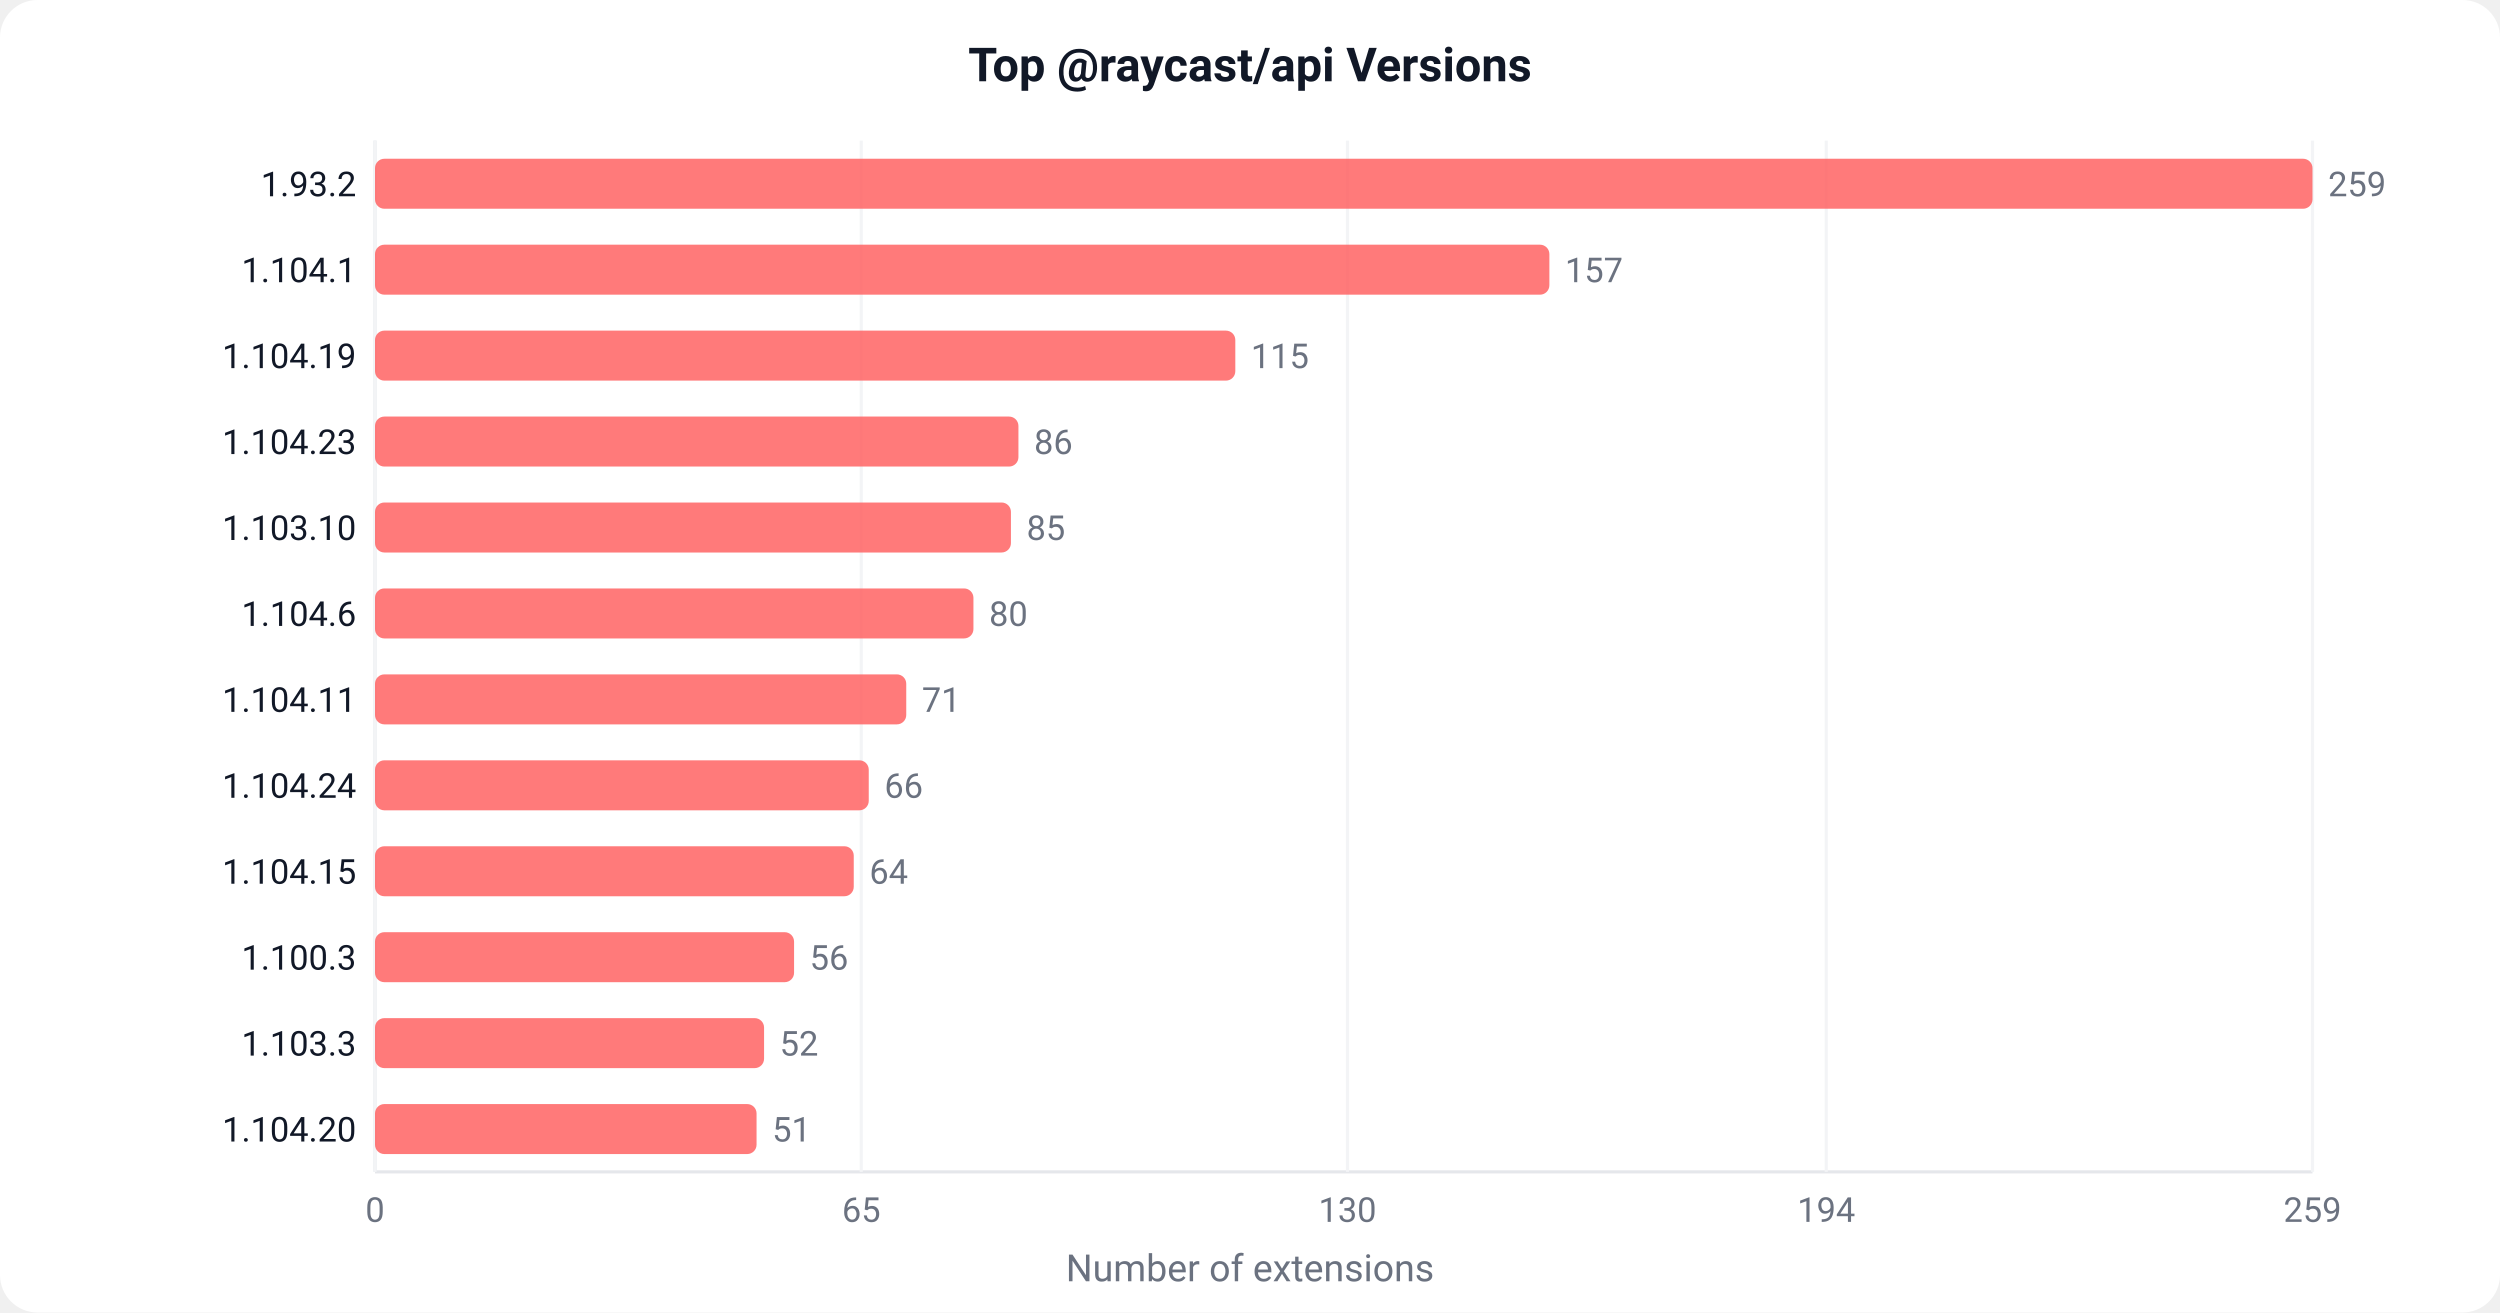
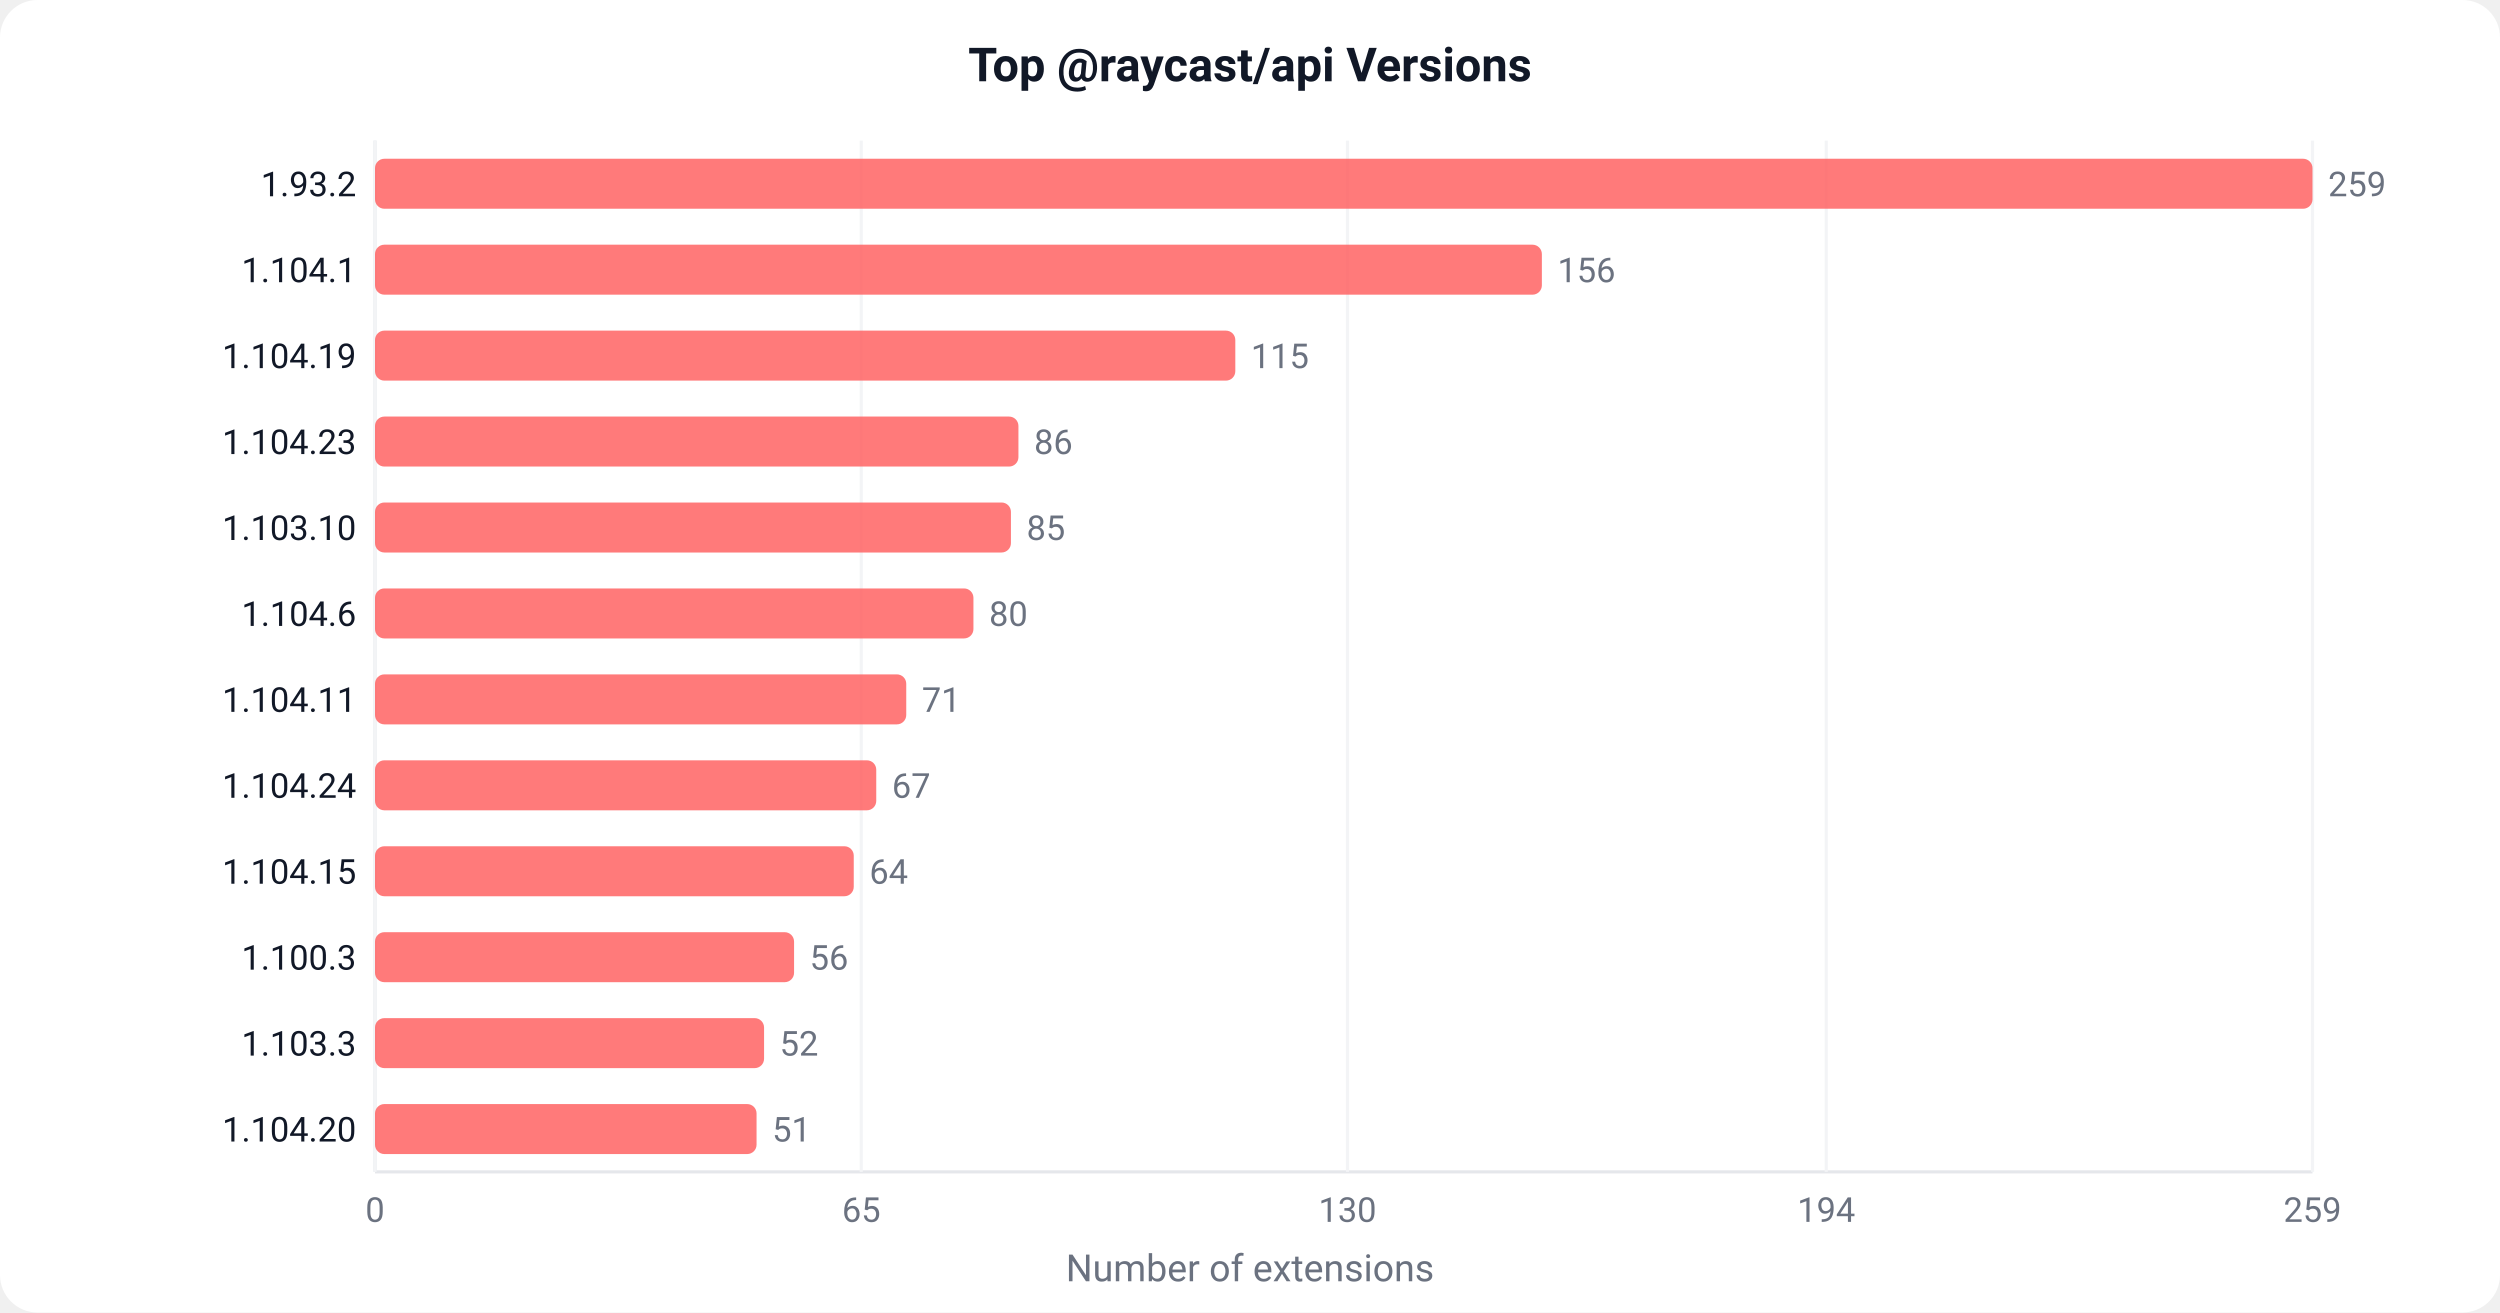
<svg xmlns="http://www.w3.org/2000/svg" width="800" height="420" viewBox="0 0 800 420">
  <defs>
    <style>text { font-family: -apple-system, BlinkMacSystemFont, 'Segoe UI', Roboto, sans-serif; }</style>
  </defs>
  <rect width="800" height="420" fill="#ffffff" rx="12" />
  <text x="400" y="26" text-anchor="middle" font-size="15" font-weight="600" fill="#111827">Top @raycast/api Versions</text>
  <line x1="120" y1="45" x2="120" y2="375" stroke="#e5e7eb" stroke-width="1" />
  <line x1="120" y1="375" x2="740" y2="375" stroke="#e5e7eb" stroke-width="1" />
  <line x1="120.0" y1="45" x2="120.0" y2="375" stroke="#f3f4f6" stroke-width="1" />
  <text x="120.0" y="391.0" text-anchor="middle" font-size="11" fill="#6b7280">0</text>
  <line x1="275.6" y1="45" x2="275.6" y2="375" stroke="#f3f4f6" stroke-width="1" />
  <text x="275.6" y="391.0" text-anchor="middle" font-size="11" fill="#6b7280">65</text>
  <line x1="431.2" y1="45" x2="431.2" y2="375" stroke="#f3f4f6" stroke-width="1" />
  <text x="431.2" y="391.0" text-anchor="middle" font-size="11" fill="#6b7280">130</text>
  <line x1="584.4" y1="45" x2="584.4" y2="375" stroke="#f3f4f6" stroke-width="1" />
  <text x="584.4" y="391.0" text-anchor="middle" font-size="11" fill="#6b7280">194</text>
  <line x1="740.0" y1="45" x2="740.0" y2="375" stroke="#f3f4f6" stroke-width="1" />
  <text x="740.0" y="391.0" text-anchor="middle" font-size="11" fill="#6b7280">259</text>
  <rect x="120" y="50.8" width="620.0" height="16" fill="#FF6363" rx="3" opacity="0.85" />
  <text x="114" y="62.8" text-anchor="end" font-size="11" fill="#111827">1.93.2</text>
  <text x="745.0" y="62.8" font-size="11" fill="#6b7280">259</text>
-   <rect x="120" y="78.3" width="375.8" height="16" fill="#FF6363" rx="3" opacity="0.85" />
+   <rect x="120" y="78.3" width="373.4" height="16" fill="#FF6363" rx="3" opacity="0.85" />
  <text x="114" y="90.3" text-anchor="end" font-size="11" fill="#111827">1.104.1</text>
-   <text x="500.8" y="90.3" font-size="11" fill="#6b7280">157</text>
+   <text x="498.4" y="90.3" font-size="11" fill="#6b7280">156</text>
  <rect x="120" y="105.8" width="275.3" height="16" fill="#FF6363" rx="3" opacity="0.85" />
  <text x="114" y="117.8" text-anchor="end" font-size="11" fill="#111827">1.104.19</text>
  <text x="400.3" y="117.8" font-size="11" fill="#6b7280">115</text>
  <rect x="120" y="133.3" width="205.9" height="16" fill="#FF6363" rx="3" opacity="0.85" />
  <text x="114" y="145.3" text-anchor="end" font-size="11" fill="#111827">1.104.23</text>
  <text x="330.9" y="145.3" font-size="11" fill="#6b7280">86</text>
  <rect x="120" y="160.8" width="203.5" height="16" fill="#FF6363" rx="3" opacity="0.85" />
  <text x="114" y="172.8" text-anchor="end" font-size="11" fill="#111827">1.103.10</text>
  <text x="328.5" y="172.8" font-size="11" fill="#6b7280">85</text>
  <rect x="120" y="188.3" width="191.5" height="16" fill="#FF6363" rx="3" opacity="0.85" />
  <text x="114" y="200.3" text-anchor="end" font-size="11" fill="#111827">1.104.6</text>
  <text x="316.5" y="200.3" font-size="11" fill="#6b7280">80</text>
  <rect x="120" y="215.8" width="170.0" height="16" fill="#FF6363" rx="3" opacity="0.85" />
  <text x="114" y="227.8" text-anchor="end" font-size="11" fill="#111827">1.104.11</text>
  <text x="295.0" y="227.8" font-size="11" fill="#6b7280">71</text>
-   <rect x="120" y="243.3" width="158.0" height="16" fill="#FF6363" rx="3" opacity="0.85" />
+   <rect x="120" y="243.3" width="160.4" height="16" fill="#FF6363" rx="3" opacity="0.85" />
  <text x="114" y="255.3" text-anchor="end" font-size="11" fill="#111827">1.104.24</text>
-   <text x="283.0" y="255.3" font-size="11" fill="#6b7280">66</text>
+   <text x="285.4" y="255.3" font-size="11" fill="#6b7280">67</text>
  <rect x="120" y="270.8" width="153.2" height="16" fill="#FF6363" rx="3" opacity="0.85" />
  <text x="114" y="282.8" text-anchor="end" font-size="11" fill="#111827">1.104.15</text>
  <text x="278.2" y="282.8" font-size="11" fill="#6b7280">64</text>
  <rect x="120" y="298.3" width="134.1" height="16" fill="#FF6363" rx="3" opacity="0.85" />
  <text x="114" y="310.3" text-anchor="end" font-size="11" fill="#111827">1.100.3</text>
  <text x="259.1" y="310.3" font-size="11" fill="#6b7280">56</text>
  <rect x="120" y="325.8" width="124.5" height="16" fill="#FF6363" rx="3" opacity="0.85" />
  <text x="114" y="337.8" text-anchor="end" font-size="11" fill="#111827">1.103.3</text>
  <text x="249.5" y="337.8" font-size="11" fill="#6b7280">52</text>
  <rect x="120" y="353.3" width="122.1" height="16" fill="#FF6363" rx="3" opacity="0.85" />
  <text x="114" y="365.3" text-anchor="end" font-size="11" fill="#111827">1.104.20</text>
  <text x="247.1" y="365.3" font-size="11" fill="#6b7280">51</text>
  <text x="400" y="410" text-anchor="middle" font-size="12" fill="#6b7280">Number of extensions</text>
</svg>
